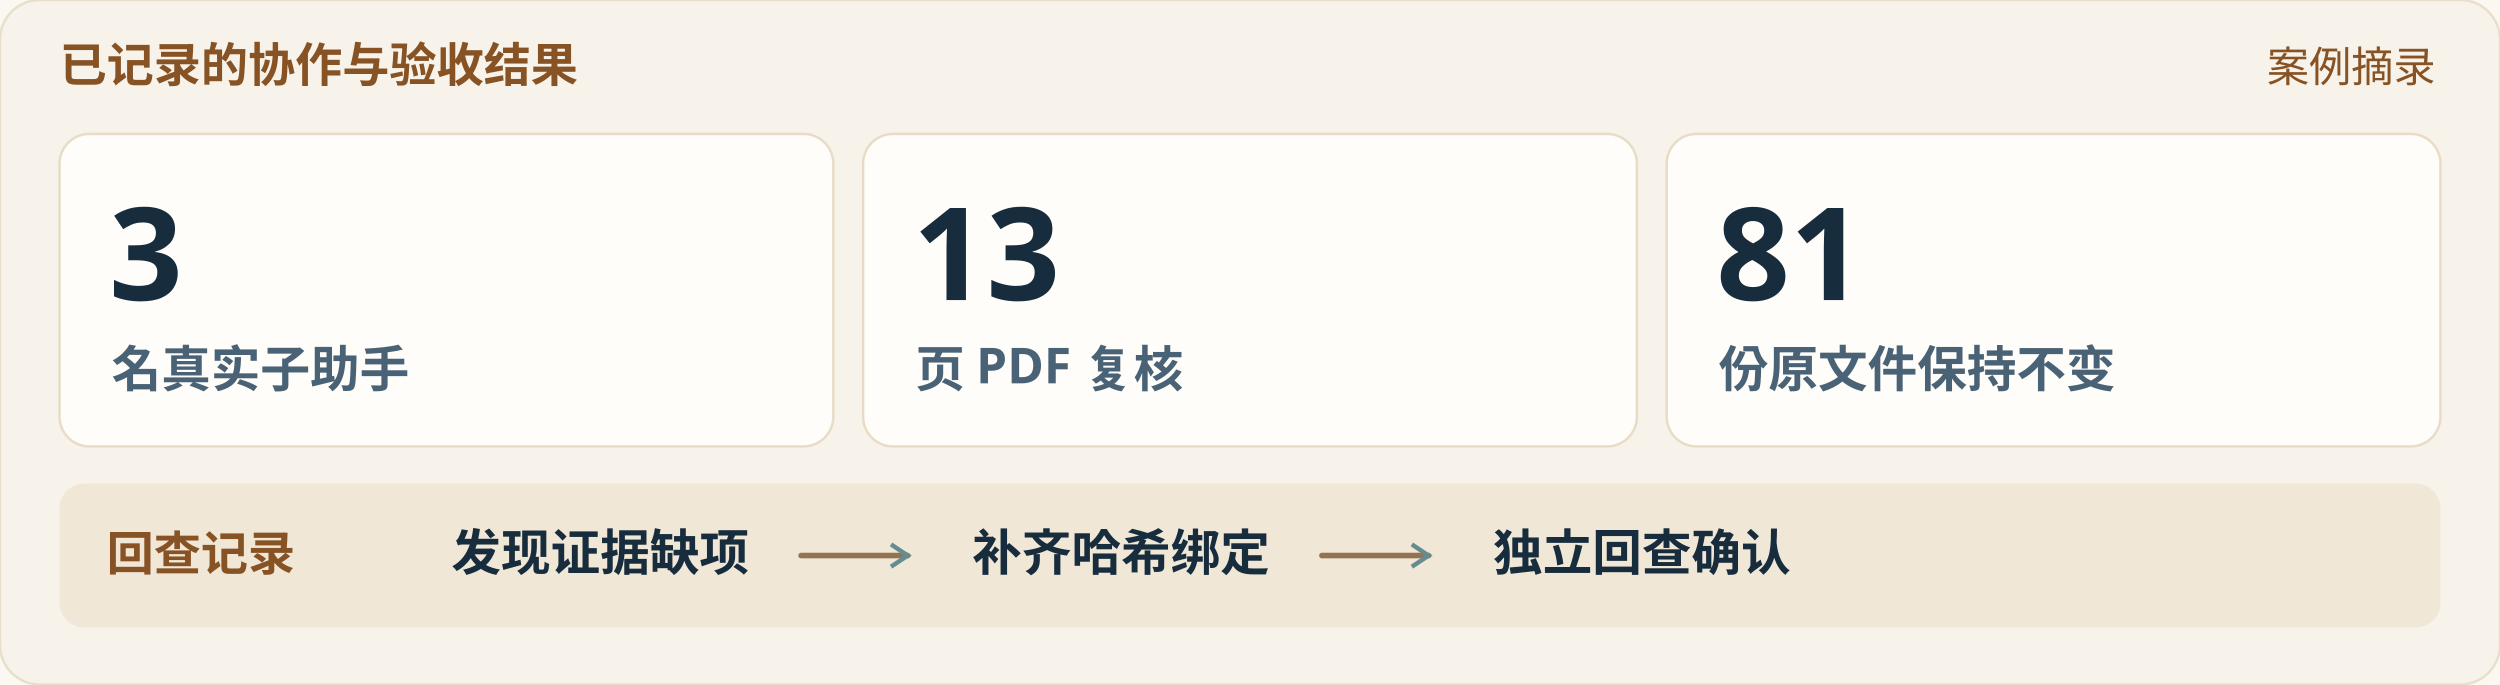
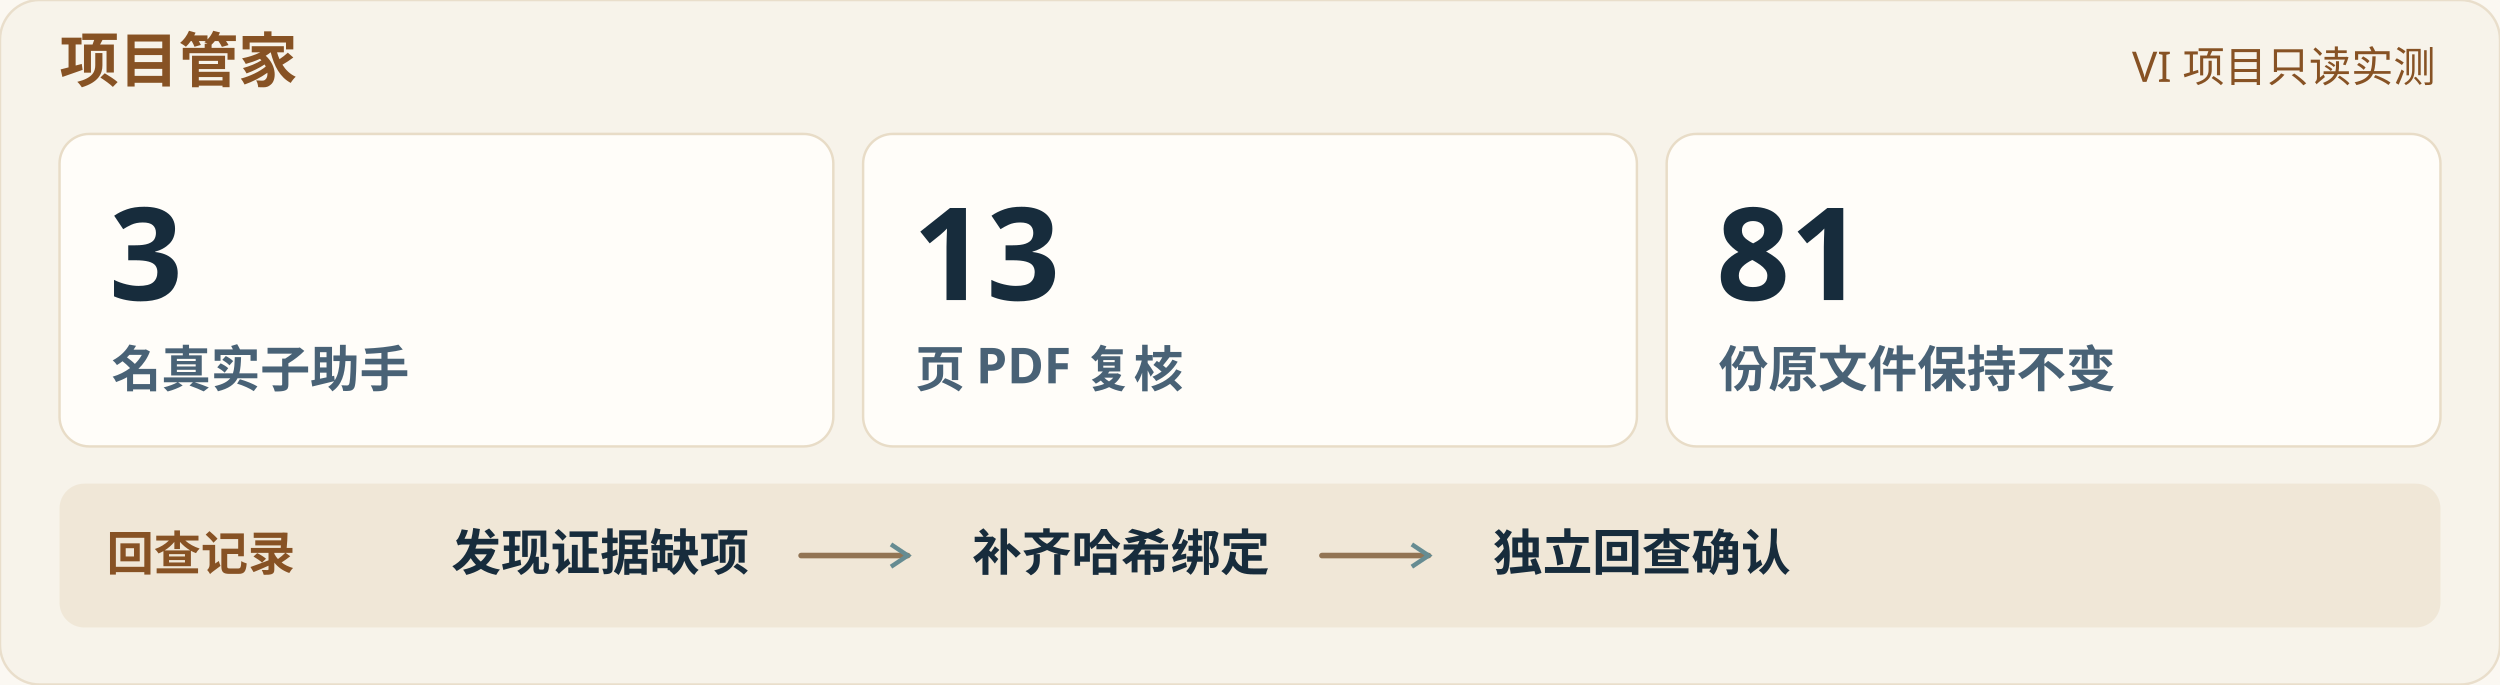
<svg xmlns="http://www.w3.org/2000/svg" width="1008" height="276" viewBox="408 22 1008 276" role="img">
  <defs>
    <marker id="tip" viewBox="0 0 10 10" refX="8" refY="5" markerWidth="5" markerHeight="5" orient="auto-start-reverse">
      <path d="M2 1 L8 5 L2 9" fill="none" stroke="#668C92" stroke-width="1.6" />
    </marker>
  </defs>
  <g font-family="Segoe UI, Microsoft YaHei, sans-serif">
    <rect x="1" y="1" width="1438" height="318" rx="20" fill="#FBF8F2" stroke="#D9E4E8" />
-     <text x="44" y="44" font-size="32" font-weight="730" fill="#172C3C" text-anchor="start">xualab</text>
    <path d="M45 65 H345" fill="none" stroke="#C4D5DE" stroke-width="2.25" stroke-linecap="round" stroke-linejoin="round" />
-     <text x="44" y="96" font-size="19" font-weight="650" fill="#875224" text-anchor="start">项目管家 · 实测摘录</text>
-     <text x="44" y="151" font-size="37" font-weight="700" fill="#172C3C" text-anchor="start">一次 VI 项目</text>
-     <text x="44" y="202" font-size="37" font-weight="700" fill="#172C3C" text-anchor="start">只读协作复核</text>
-     <text x="45" y="261" font-size="20" font-weight="400" fill="#496276" text-anchor="start">Windows / Codex · 2026.11.05</text>
    <rect x="408" y="22" width="1008" height="276" rx="16" fill="#F7F3EA" stroke="#E9DECB" />
-     <text x="432" y="55" font-size="19" font-weight="650" fill="#875224" text-anchor="start">已记录的协作与验收结果</text>
-     <text x="1390" y="55" font-size="17" font-weight="500" fill="#875224" text-anchor="end">案例摘录</text>
+     <text x="432" y="55" font-size="24" font-weight="650" fill="#875224" text-anchor="start">项目管家</text>
+     <text x="1390" y="55" font-size="17" font-weight="500" fill="#875224" text-anchor="end">VI 项目只读实测</text>
    <rect x="432" y="76" width="312" height="126" rx="12" fill="#FFFDF9" stroke="#E8DCC7" />
    <text x="452" y="143" font-size="52" font-weight="700" fill="#172C3C" text-anchor="start">3</text>
    <text x="453" y="178" font-size="20" font-weight="550" fill="#496276" text-anchor="start">名真实子助手</text>
    <rect x="756" y="76" width="312" height="126" rx="12" fill="#FFFDF9" stroke="#E8DCC7" />
    <text x="776" y="143" font-size="52" font-weight="700" fill="#172C3C" text-anchor="start">13</text>
    <text x="777" y="178" font-size="20" font-weight="550" fill="#496276" text-anchor="start">页 PDF 复核</text>
    <rect x="1080" y="76" width="312" height="126" rx="12" fill="#FFFDF9" stroke="#E8DCC7" />
    <text x="1100" y="143" font-size="52" font-weight="700" fill="#172C3C" text-anchor="start">81</text>
    <text x="1101" y="178" font-size="20" font-weight="550" fill="#496276" text-anchor="start">份原文件保持不变</text>
    <rect x="432" y="217" width="960" height="58" rx="10" fill="#F0E7D7" stroke="none" />
    <text x="451" y="252" font-size="19" font-weight="650" fill="#875224" text-anchor="start">回查记录</text>
    <text x="590" y="252" font-size="20" font-weight="550" fill="#172C3C" text-anchor="start">发现证据缺项</text>
    <path d="M731 246 H774" fill="none" stroke="#927453" stroke-width="2.25" stroke-linecap="round" stroke-linejoin="round" marker-end="url(#tip)" />
    <text x="800" y="252" font-size="20" font-weight="550" fill="#172C3C" text-anchor="start">补齐哈希绑定</text>
    <path d="M941 246 H984" fill="none" stroke="#927453" stroke-width="2.25" stroke-linecap="round" stroke-linejoin="round" marker-end="url(#tip)" />
    <text x="1010" y="252" font-size="20" font-weight="550" fill="#172C3C" text-anchor="start">独立回查确认</text>
  </g>
</svg>
